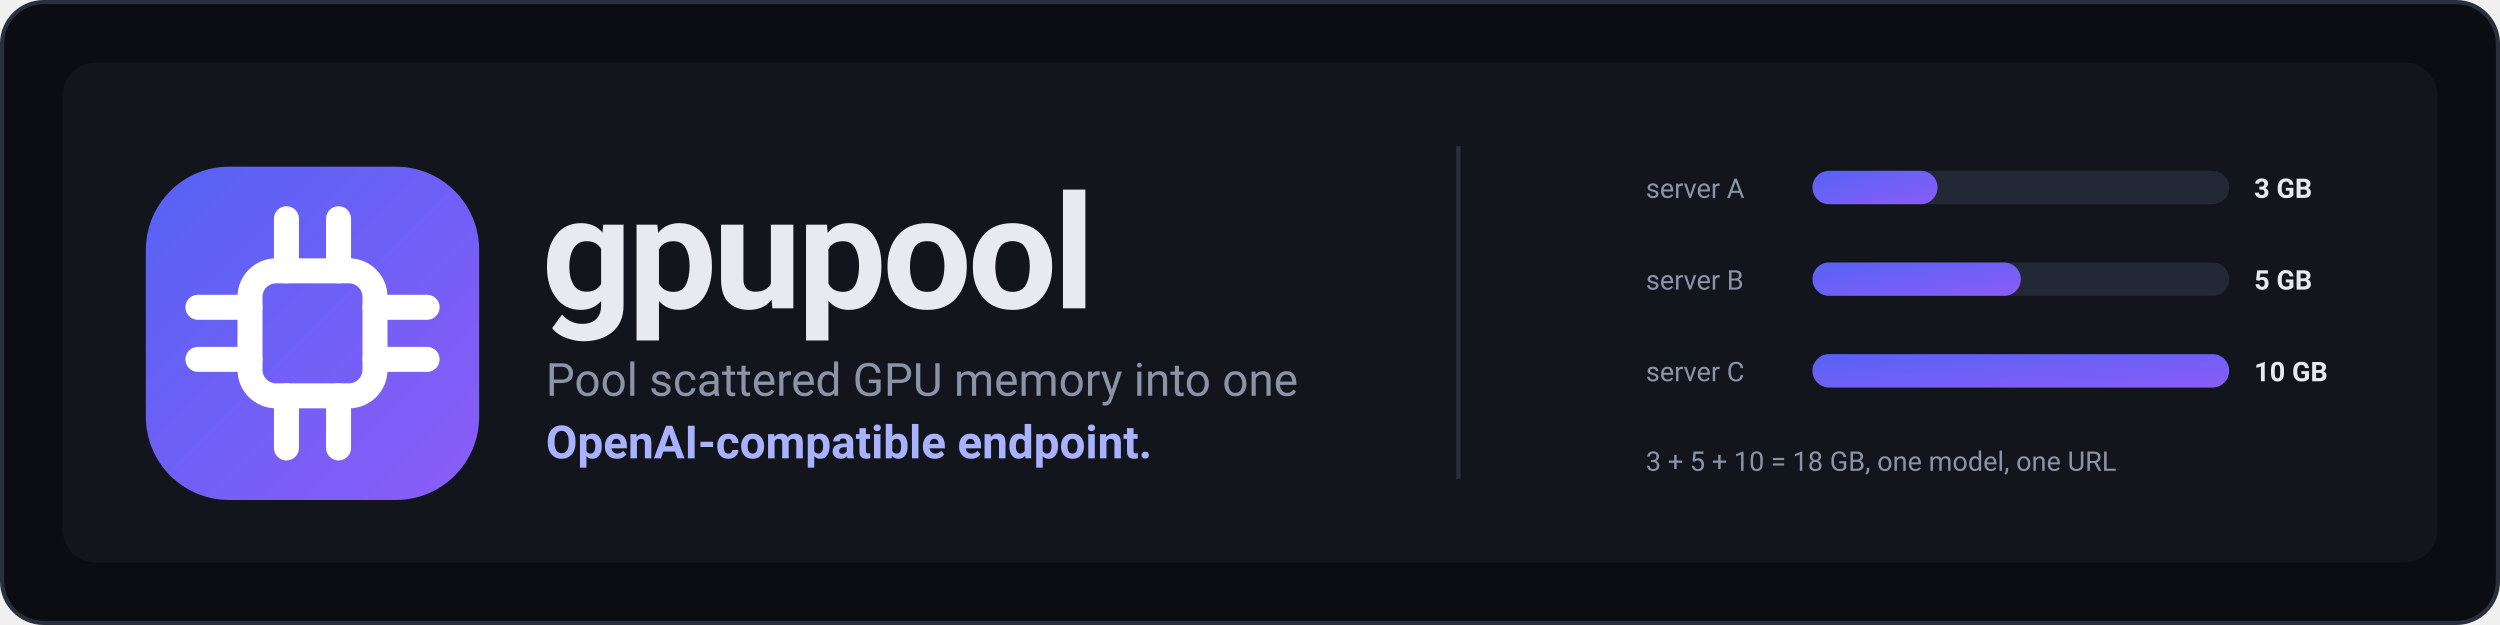
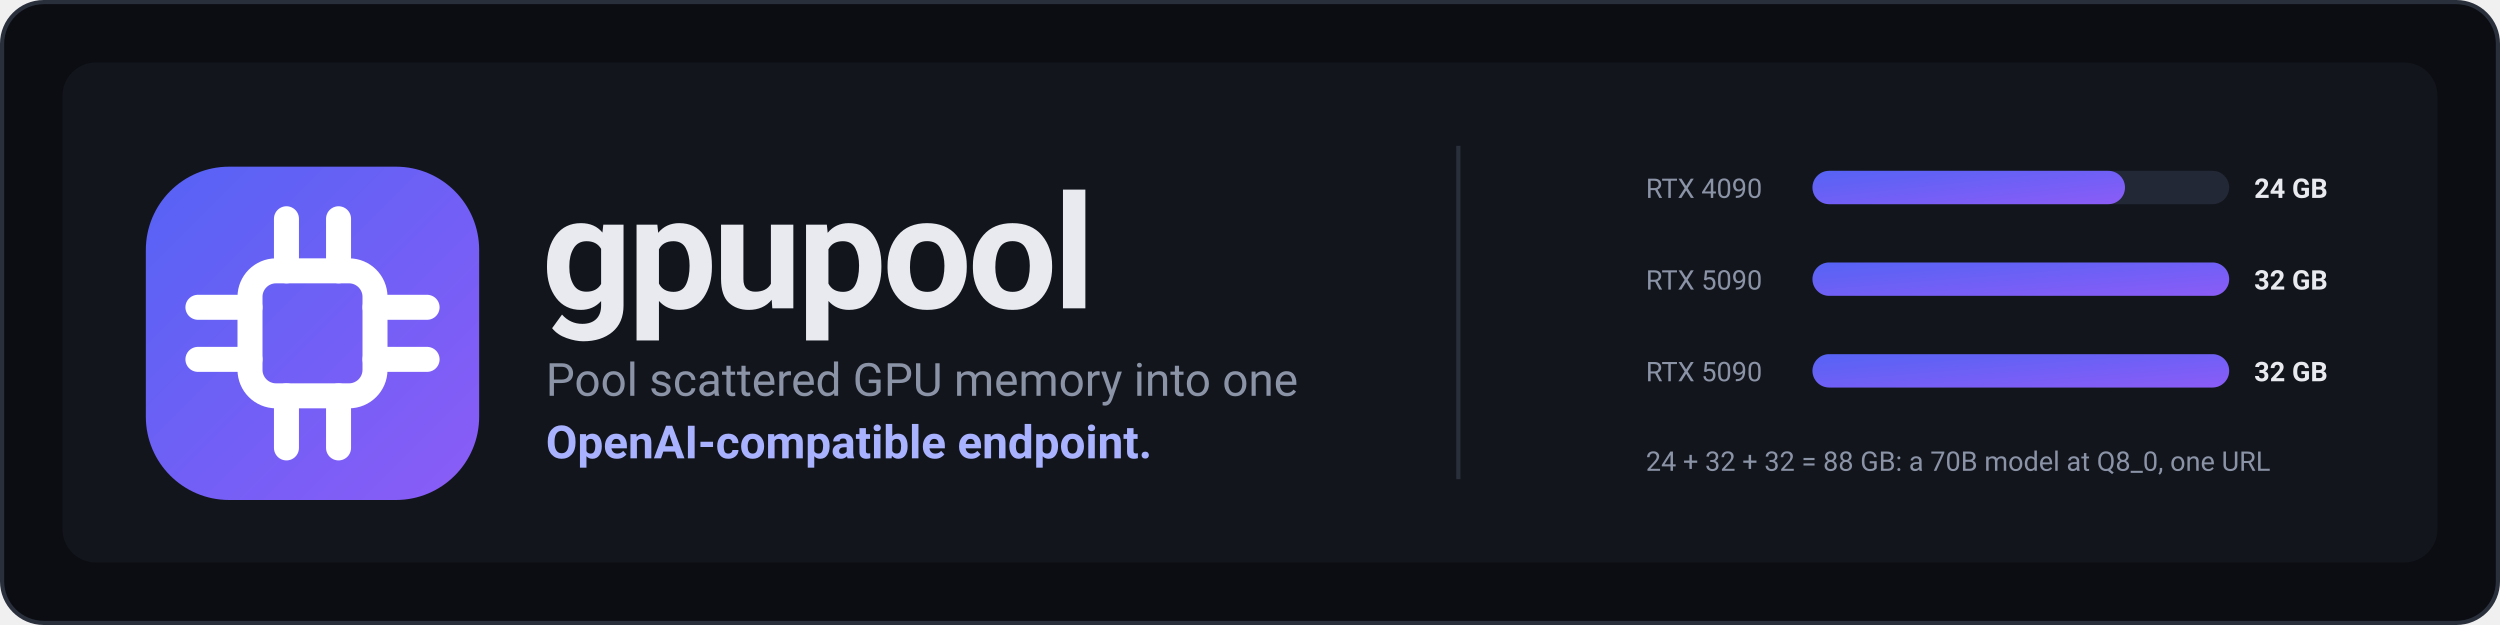
<svg xmlns="http://www.w3.org/2000/svg" viewBox="0 0 1200 300" width="1200" height="300" role="img" aria-label="gpupool: pool scattered GPU memory into one OpenAI-compatible endpoint">
  <defs>
    <linearGradient id="g" x1="0" y1="0" x2="1" y2="1">
      <stop offset="0" stop-color="#5563f5" />
      <stop offset="1" stop-color="#8b5cf6" />
    </linearGradient>
  </defs>
  <g font-family="system-ui, -apple-system, 'Segoe UI', Roboto, Helvetica, Arial, sans-serif">
    <rect x="1" y="1" width="1198" height="298" rx="20" fill="#0b0d12" stroke="#2a2f3c" stroke-width="2" />
    <rect x="30" y="30" width="1140" height="240" rx="16" fill="#12151c" />
    <g transform="translate(70 80) scale(5)">
      <rect width="32" height="32" rx="8" fill="url(#g)" />
      <g fill="none" stroke="#ffffff" stroke-width="2.4" stroke-linecap="round" stroke-linejoin="round">
        <rect x="10" y="10" width="12" height="12" rx="2.5" />
        <path d="M13.5 5v5M18.5 5v5M13.5 22v5M18.5 22v5M5 13.5h5M5 18.5h5M22 13.5h5M22 18.5h5" />
      </g>
    </g>
    <text x="260" y="148" font-size="76" font-weight="700" fill="#e8eaf0" letter-spacing="-2">gpupool</text>
    <text x="262" y="190" font-size="22" fill="#8b93a7">Pool scattered GPU memory into one</text>
    <text x="262" y="220" font-size="22" fill="#a9b2ff" font-weight="600">OpenAI-compatible endpoint.</text>
    <path d="M700 70v160" stroke="#2a2f3c" stroke-width="2" />
-     <text x="790" y="95" font-size="13" fill="#8b93a7">server A</text>
+     <text x="790" y="95" font-size="13" fill="#8b93a7">RTX 4090</text>
    <rect x="870" y="82" width="200" height="16" rx="8" fill="#232836" />
-     <rect x="870" y="82" width="60" height="16" rx="8" fill="url(#g)" />
-     <text x="1082" y="95" font-size="13" font-weight="600" fill="#e8eaf0">3 GB</text>
-     <text x="790" y="139" font-size="13" fill="#8b93a7">server B</text>
+     <rect x="870" y="82" width="150" height="16" rx="8" fill="url(#g)" />
+     <text x="1082" y="95" font-size="13" font-weight="600" fill="#e8eaf0">24 GB</text>
+     <text x="790" y="139" font-size="13" fill="#8b93a7">RTX 5090</text>
    <rect x="870" y="126" width="200" height="16" rx="8" fill="#232836" />
-     <rect x="870" y="126" width="100" height="16" rx="8" fill="url(#g)" />
-     <text x="1082" y="139" font-size="13" font-weight="600" fill="#e8eaf0">5 GB</text>
-     <text x="790" y="183" font-size="13" fill="#8b93a7">server C</text>
+     <rect x="870" y="126" width="200" height="16" rx="8" fill="url(#g)" />
+     <text x="1082" y="139" font-size="13" font-weight="600" fill="#e8eaf0">32 GB</text>
+     <text x="790" y="183" font-size="13" fill="#8b93a7">RTX 5090</text>
    <rect x="870" y="170" width="200" height="16" rx="8" fill="#232836" />
    <rect x="870" y="170" width="200" height="16" rx="8" fill="url(#g)" />
-     <text x="1082" y="183" font-size="13" font-weight="600" fill="#e8eaf0">10 GB</text>
-     <text x="790" y="226" font-size="13" fill="#8b93a7">3 + 5 + 10 = 18 GB, one model, one URL</text>
+     <text x="1082" y="183" font-size="13" font-weight="600" fill="#e8eaf0">32 GB</text>
+     <text x="790" y="226" font-size="13" fill="#8b93a7">24 + 32 + 32 = 88 GB: a 70B model at Q8_0, one URL</text>
  </g>
</svg>
